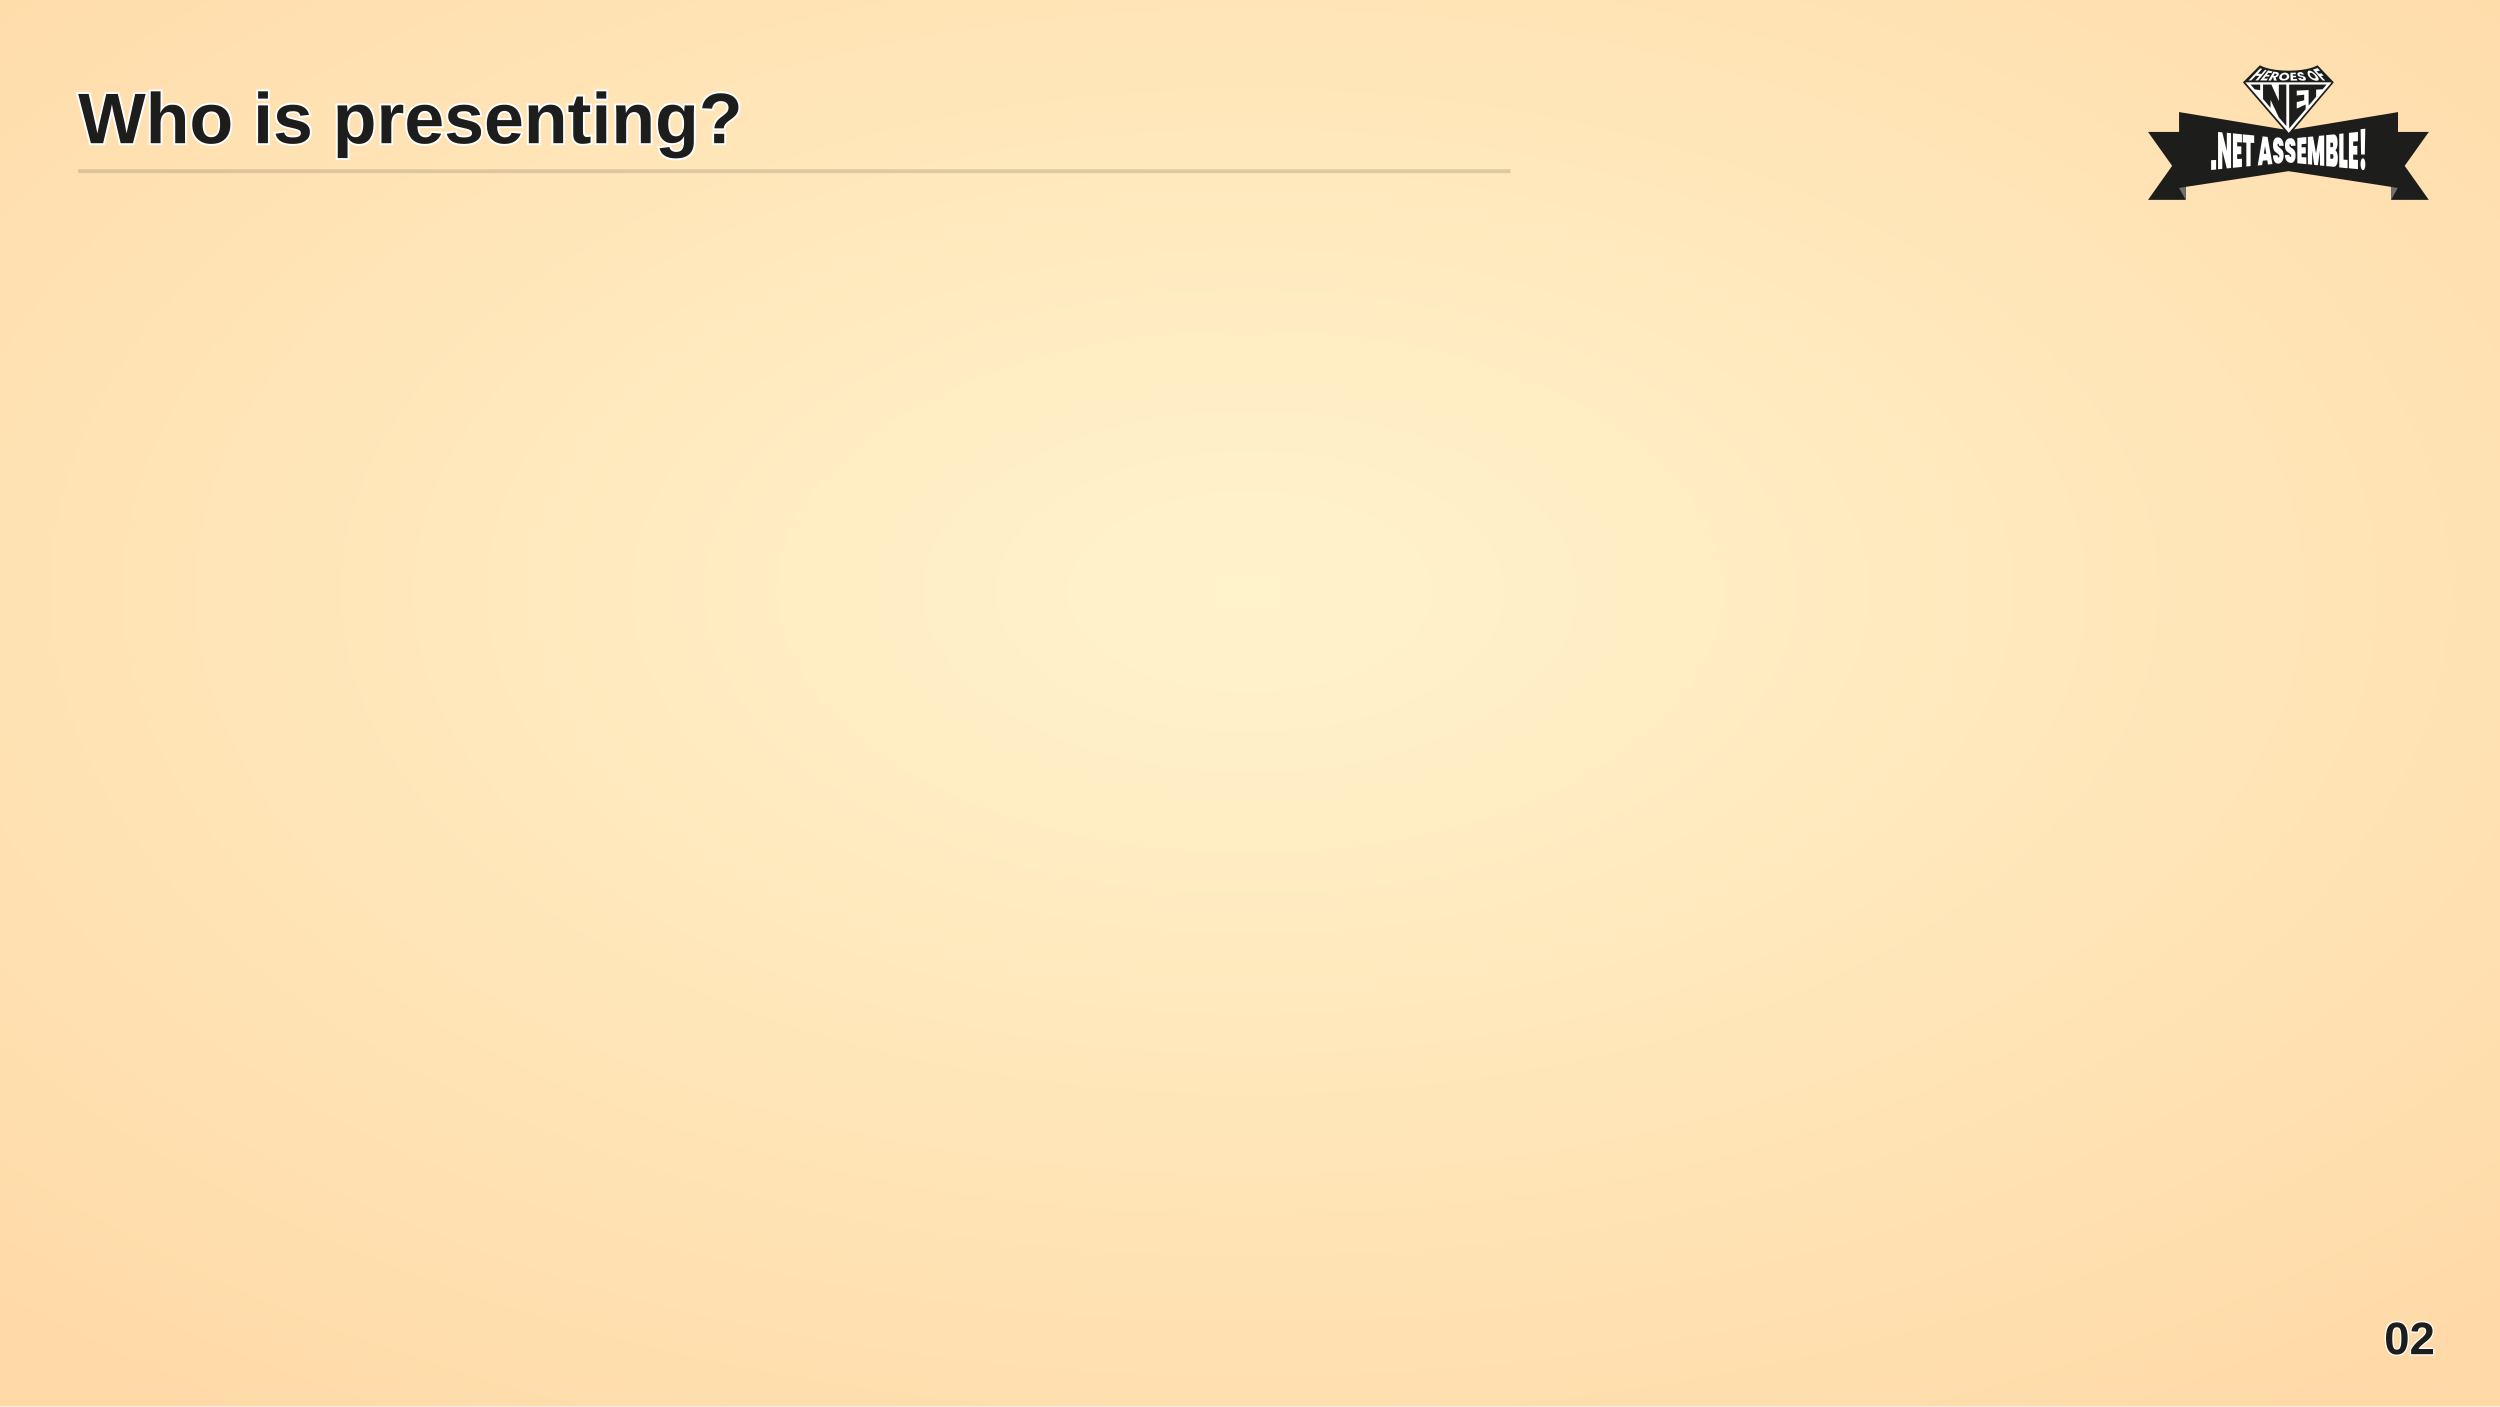
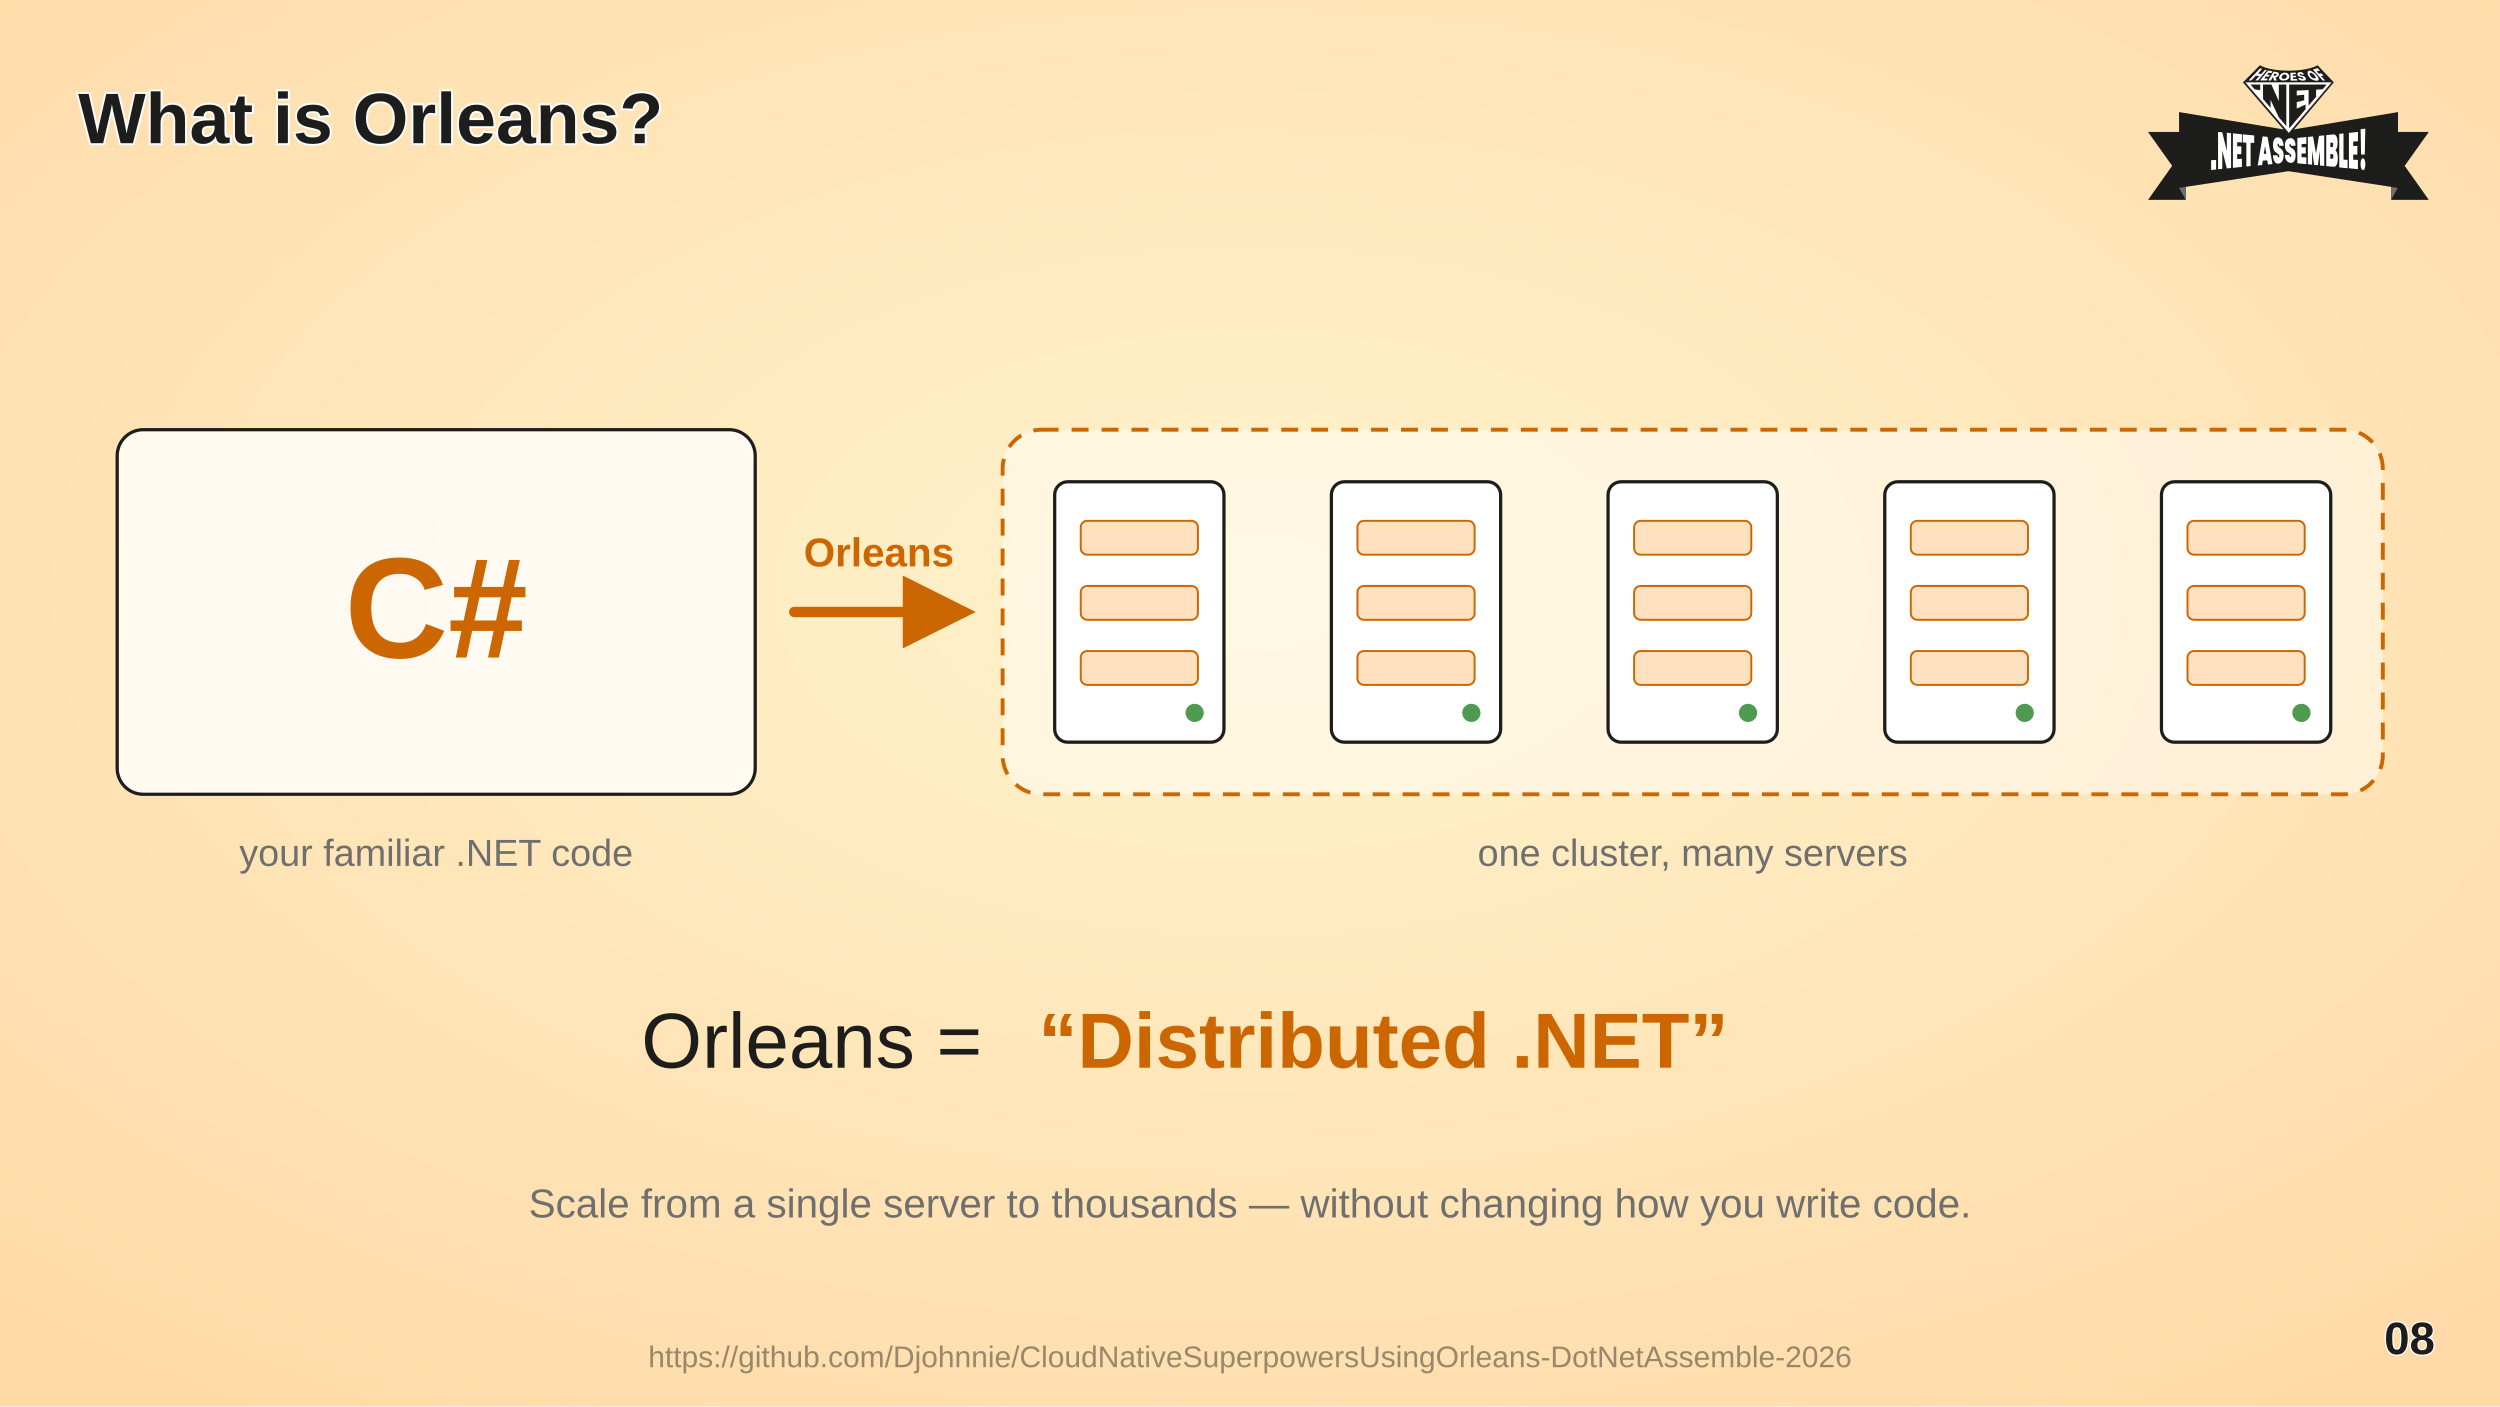
<svg xmlns="http://www.w3.org/2000/svg" version="1.1" width="3840" height="2160" viewBox="0 0 3840 2160">
  <defs>
    <radialGradient id="bgGradient" cx="50%" cy="42%" r="75%" gradientUnits="objectBoundingBox">
      <stop offset="0" style="stop-color:#FFF3CC" />
      <stop offset="1" style="stop-color:#FFD9A6" />
    </radialGradient>
  </defs>
  <rect x="0" y="0" width="3840" height="2160" fill="url(#bgGradient)" />
-   <text x="120" y="220" font-family="Arial, Helvetica, sans-serif" font-size="110" font-weight="bold" fill="#1D1D1B" stroke="#FFFFFF" stroke-width="6" paint-order="stroke">Who is presenting?</text>
-   <rect x="120" y="260" width="2200" height="6" fill="#1D1D1B" opacity="0.15" />
+   <text x="120" y="220" font-family="Arial, Helvetica, sans-serif" font-size="110" font-weight="bold" fill="#1D1D1B" stroke="#FFFFFF" stroke-width="6" paint-order="stroke">What is Orleans?</text>
  <svg x="3290" y="90" width="450" height="228.4" viewBox="0 0 351 178" preserveAspectRatio="xMidYMid meet">
    <style type="text/css">
	.st0{fill:#1D1D1B;}
	.st1{fill:#706F6F;}
	.st2{fill:#FFFFFF;}
</style>
    <polygon class="st0" points="343.7,87.8 306.8,87.8 306.8,64 175.6,85.8 44.5,64 44.5,87.8 7.3,87.8 36.2,128.4 7.3,169.2   52.5,169.2 52.5,153.6 175.6,134.8 298.5,153.6 298.5,169.2 343.7,169.2 314.8,128.4 " />
    <polygon class="st1" points="44.5,154.9 52.5,169.2 52.5,153.6 " />
    <polygon class="st1" points="298.5,169.2 306.5,154.9 298.5,153.6 " />
    <g>
      <path class="st2" d="M106.8,131c-2,0.2-3.1,0.3-5.1,0.5c-1.8-7.2-3.6-14.3-5.4-21.5v22c-2,0.2-3.1,0.3-5.1,0.5V87.8   c2,0.2,3.1,0.3,5.1,0.5c1.8,7.5,3.6,14.9,5.4,22.4V88.8c2,0.2,3.1,0.3,5.1,0.5V131z" />
      <path class="st2" d="M114.1,100.1v4.9c2,0.1,3,0.1,5,0.1v9.3c-2,0-3,0.1-5,0.1v5.7c2.3-0.1,3.4-0.2,5.7-0.3v9.8   c-3.6,0.4-7.2,0.7-10.8,1.1V89.5c3.6,0.4,7.2,0.7,10.8,1.1v9.8C117.6,100.3,116.4,100.2,114.1,100.1" />
      <path class="st2" d="M134.5,92v9c-1.7-0.1-2.6-0.1-4.3-0.2v27.9c-2,0.2-3.1,0.3-5.1,0.5v-28.6c-1.7-0.1-2.6-0.1-4.3-0.2v-9.7   C125.4,91.1,130,91.6,134.5,92" />
      <path class="st2" d="M149,114c-0.5-3.1-1-6.2-1.5-9.4c-0.5,3.1-1,6.3-1.5,9.4C147.2,114,147.8,114,149,114 M150.2,121.8   c-2.2,0.1-3.2,0.2-5.4,0.4c-0.3,2.1-0.5,3.1-0.8,5.3c-2.1,0.2-3.2,0.3-5.3,0.5c1.9-11.6,3.9-23.3,5.9-34.9c2.3,0.2,3.5,0.3,5.9,0.6   c1.9,10.9,3.9,21.7,5.9,32.6c-2.1,0.2-3.2,0.3-5.4,0.5C150.7,124.7,150.5,123.7,150.2,121.8" />
      <path class="st2" d="M159.1,123.6c-1.6-2.1-2-5-2.1-7.7c2.2-0.1,3.2-0.1,5.4-0.2c0.1,1.8,0.5,2.6,1.2,2.6c0.3,0,0.5-0.1,0.7-0.4   c0.2-0.3,0.3-0.6,0.3-1.2c0-0.7-0.2-1.3-0.6-1.7c-0.4-0.4-1.1-0.9-1.9-1.5c-1-0.7-1.9-1.4-2.6-2c-0.7-0.7-1.3-1.7-1.8-3   c-0.5-1.3-0.7-3-0.7-5.1c0-2.1,0.3-3.8,0.8-5.2c0.5-1.4,1.3-2.4,2.2-3.1c0.9-0.6,2-0.9,3.2-0.8c2,0.2,3.6,1.2,4.7,3   c1.3,1.9,1.9,4.9,1.8,7.2c-2.2-0.1-3.3-0.1-5.5-0.2c0-0.9-0.1-1.5-0.3-1.9c-0.2-0.4-0.5-0.6-0.8-0.6c-0.2,0-0.4,0.1-0.5,0.4   c-0.1,0.3-0.2,0.6-0.2,1.1c0,0.7,0.2,1.3,0.6,1.7c0.4,0.5,1.1,1,1.9,1.7c1,0.7,1.9,1.4,2.5,2.1c0.7,0.7,1.2,1.5,1.7,2.7   c0.5,1.1,0.7,2.5,0.7,4.3c0,1.8-0.2,3.4-0.7,4.9c-0.5,1.5-1.2,2.6-2.1,3.5c-0.9,0.9-2,1.4-3.3,1.6   C161.9,125.9,160.3,125.2,159.1,123.6" />
      <path class="st2" d="M173.4,122.4c-1.5-1.8-2.1-4.8-2.1-7c2.2-0.1,3.2-0.2,5.4-0.1c0.1,1.6,0.5,2.5,1.2,2.5c0.3,0,0.5-0.1,0.7-0.3   c0.2-0.2,0.3-0.6,0.3-1.1c0-0.7-0.2-1.2-0.6-1.7c-0.4-0.4-1.1-0.9-1.9-1.5c-1-0.7-1.9-1.3-2.6-1.9c-0.7-0.6-1.3-1.5-1.8-2.7   c-0.5-1.2-0.7-2.8-0.7-4.6c0-1.9,0.3-3.5,0.8-4.8c0.5-1.3,1.3-2.2,2.2-2.8c0.9-0.6,2-1,3.2-1.1c2-0.2,3.6,0.5,4.7,2   c1.4,1.8,1.9,4.8,1.8,7c-2.2,0.1-3.3,0.1-5.5,0.2c0-0.8-0.1-1.4-0.3-1.7c-0.2-0.3-0.5-0.5-0.8-0.5c-0.2,0-0.4,0.1-0.5,0.4   c-0.1,0.3-0.2,0.6-0.2,1.1c0,0.6,0.2,1.2,0.6,1.6c0.4,0.4,1.1,0.9,1.9,1.5c1,0.7,1.9,1.3,2.5,1.9c0.7,0.6,1.2,1.5,1.7,2.7   c0.5,1.2,0.7,2.6,0.7,4.4c0,1.8-0.2,3.5-0.7,4.9c-0.5,1.4-1.2,2.5-2.1,3.2c-0.9,0.7-2,1-3.3,0.9   C176.3,124.6,174.7,123.9,173.4,122.4" />
      <path class="st2" d="M191.3,102.4v3.8c2-0.1,3-0.1,5-0.1v7.6c-2,0-3-0.1-5-0.1v4.4c2.3,0.1,3.4,0.2,5.7,0.3v8.1   c-3.6-0.4-7.2-0.7-10.8-1.1V95c3.6-0.4,7.2-0.7,10.8-1.1v8.1C194.7,102.2,193.6,102.2,191.3,102.4" />
      <path class="st2" d="M218.4,91.9v36.6c-2-0.2-3-0.3-5.1-0.5v-17.8c-0.8,5.8-1.7,11.7-2.5,17.5c-1.7-0.2-2.6-0.3-4.4-0.4   c-0.8-5.7-1.7-11.4-2.5-17.1v16.8c-2-0.2-3.1-0.3-5.1-0.5V93.8c2.5-0.2,3.7-0.4,6.2-0.6c1.2,6.8,2.4,13.7,3.6,20.5   c1.2-7.1,2.3-14.1,3.5-21.2C214.7,92.2,215.9,92.1,218.4,91.9" />
      <path class="st2" d="M229.1,119.2c0.2-0.4,0.3-1.1,0.3-2c0-1.9-0.5-2.8-1.4-2.8c-0.9,0-1.4,0-2.3,0v5.4c0.9,0,1.4,0.1,2.3,0.1   C228.6,119.8,228.9,119.6,229.1,119.2 M225.8,106c0.8,0,1.2,0,2,0c0.5,0,0.8-0.2,1-0.7c0.2-0.4,0.3-1.1,0.3-2   c0-0.9-0.1-1.6-0.3-2.1c-0.2-0.4-0.6-0.7-1-0.6c-0.8,0-1.2,0.1-2,0.1V106z M233.9,113.1c0.5,1.7,0.8,3.8,0.8,6.1   c0,2.7-0.2,5.6-1.4,7.9c-0.9,1.8-2.3,2.6-4,2.4c-2.8-0.3-5.7-0.6-8.5-0.8V91.6c2.8-0.3,5.5-0.5,8.3-0.8c1.7-0.2,3,0.6,3.9,2.2   c1.3,2.3,1.4,5.1,1.4,7.6c0.1,2.3-0.2,4.3-0.7,5.9c-0.5,1.6-1.2,2.6-2,3.2C232.6,110.2,233.3,111.4,233.9,113.1" />
      <path class="st2" d="M241.5,121c2,0.1,2.9,0.2,4.9,0.3v10c-3.3-0.3-6.7-0.7-10-1V90.1c2-0.2,3.1-0.3,5.1-0.5V121z" />
      <path class="st2" d="M253.1,99.3v5.3c2-0.1,3-0.1,5-0.1V115c-2,0-3-0.1-5-0.1v6.1c2.3,0.1,3.4,0.2,5.7,0.3v11.1   c-3.6-0.4-7.2-0.7-10.8-1.1V88.9c3.6-0.4,7.2-0.7,10.8-1.1V99C256.5,99.1,255.4,99.2,253.1,99.3" />
      <path class="st2" d="M267.6,83.9c-0.2,10.3-0.4,20.6-0.6,31c-1.7,0-2.6-0.1-4.4-0.1c-0.2-10.1-0.4-20.2-0.6-30.3   C264.3,84.3,265.4,84.2,267.6,83.9 M262.7,131.3c-0.5-1.4-0.8-3-0.8-5c0-2,0.3-3.7,0.8-5s1.2-2,2.1-1.9c0.9,0,1.6,0.7,2.1,2.1   c0.5,1.4,0.8,3.1,0.8,5.2c0,2.1-0.3,3.7-0.8,5c-0.5,1.3-1.2,1.9-2.1,1.8C263.9,133.4,263.2,132.7,262.7,131.3" />
    </g>
    <polygon class="st2" points="82.9,121.6 88.9,121.4 88.9,132.8 82.9,133.4 " />
    <g>
      <path class="st2" d="M228.5,28.4l-52.6,62.1l-53.5-62.1l19.1-19.3c0,0,10.1,6.3,34.4,6.3c24.3,0,34.4-6.3,34.4-6.3L228.5,28.4z" />
      <path class="st0" d="M176,92.1L121,28.4l20.4-20.5l0.7,0.4c0.1,0.1,10.2,6.1,33.8,6.1s33.7-6,33.8-6.1l0.7-0.4l0.6,0.6l18.9,19.9   L176,92.1z M123.9,28.5l52.1,60.4l51.2-60.4l-17-18c-1.1,0.6-3.6,1.7-7.6,2.8c-5.1,1.4-13.9,3.2-26.6,3.2c-7,0-17.3-0.6-26.6-3.2   c-4-1.1-6.5-2.3-7.6-2.8L123.9,28.5z" />
      <path class="st0" d="M122.4,28.4h106.1L210.3,9.2c0,0-9.2,6.1-34.4,6.1c-25.2,0-34.4-6.1-34.4-6.1L122.4,28.4z" />
      <path class="st2" d="M149.6,13.7c-3.4,4.2-7,8.2-10.5,12.4c-1.3,0-1.9,0-3.2,0c1.6-1.8,3.2-3.6,4.8-5.3c-1.7-0.2-2.6-0.2-4.3-0.4   c-1.8,1.9-3.6,3.8-5.4,5.7c-1.3,0-1.9,0-3.2,0c4.6-4.8,9.3-9.6,13.8-14.5c1,0.3,1.4,0.4,2.4,0.7c-1.6,1.8-3.3,3.7-5,5.5   c1.6,0.3,2.4,0.4,4,0.6c1.5-1.7,3-3.4,4.5-5.1C148.3,13.4,148.7,13.5,149.6,13.7" />
      <path class="st2" d="M151.5,16.9c-0.7,0.9-1,1.4-1.7,2.3c1.3,0.2,2,0.2,3.4,0.4c-0.5,0.8-0.8,1.2-1.3,2c-1.5-0.1-2.2-0.1-3.6-0.3   c-0.8,1-1.1,1.5-1.9,2.5c1.8,0.1,2.7,0.1,4.5,0.1c-0.5,0.9-0.8,1.3-1.4,2.2c-2.7,0-5.3,0-8,0c3.2-4,6.5-7.9,9.7-12   c2.1,0.5,3.1,0.7,5.2,1.1c-0.5,0.9-0.8,1.3-1.3,2.2C153.6,17.2,152.9,17.1,151.5,16.9" />
      <path class="st2" d="M157.5,20.5c0.7,0,1,0.1,1.7,0.1c0.5,0,0.9-0.1,1.3-0.3c0.3-0.2,0.6-0.5,0.8-0.9c0.2-0.4,0.2-0.7,0-0.9   c-0.1-0.2-0.4-0.4-0.9-0.4c-0.6-0.1-0.9-0.1-1.5-0.2C158.3,19,158,19.5,157.5,20.5 M158.1,26.2c-0.4-1.6-0.6-2.4-0.8-3.9   c-0.3,0-0.4,0-0.7,0c-0.8,1.5-1.2,2.3-2,3.9c-1.3,0-1.9,0-3.2,0c2.1-3.6,4.2-7.1,6.2-10.7c1.4,0.2,2.2,0.4,3.7,0.5   c0.7,0.1,1.3,0.3,1.8,0.7c0.4,0.3,0.7,0.8,0.9,1.3c0.1,0.5,0.1,1-0.1,1.6c-0.2,0.6-0.6,1.2-1.3,1.7c-0.6,0.5-1.4,0.8-2.4,1   c0.4,1.6,0.7,2.4,1.4,4C160.2,26.2,159.5,26.2,158.1,26.2" />
      <path class="st2" d="M172.5,23.5c0.6-0.5,1-1.1,1.1-1.9c0.1-0.8-0.1-1.4-0.6-1.9c-0.5-0.5-1.1-0.8-2-0.8c-0.9,0-1.6,0.2-2.2,0.7   c-0.6,0.5-1.1,1.1-1.3,1.9c-0.2,0.8-0.1,1.5,0.4,2c0.5,0.5,1.2,0.8,2.2,0.8C171.1,24.2,171.9,23.9,172.5,23.5 M166.5,25.7   c-0.9-0.4-1.5-1-1.9-1.8c-0.3-0.8-0.3-1.6,0-2.5c0.3-0.9,0.8-1.7,1.6-2.5s1.5-1.3,2.5-1.7c0.9-0.4,1.8-0.6,2.8-0.5   c1,0,1.8,0.3,2.6,0.7c0.8,0.4,1.4,1,1.8,1.7s0.7,1.5,0.7,2.4c0,0.9-0.3,1.7-0.9,2.4c-0.6,0.7-1.4,1.3-2.5,1.7   c-1,0.4-2.2,0.6-3.4,0.6C168.5,26.3,167.4,26.1,166.5,25.7" />
      <path class="st2" d="M180.6,18.7c0.1,0.8,0.1,1.1,0.2,1.9c1.5,0,2.2,0,3.7-0.1c0.1,0.7,0.2,1.1,0.3,1.8c-1.5,0-2.3,0-3.9,0.1   c0.1,0.8,0.1,1.2,0.2,2c1.8,0,2.8,0,4.6,0c0.2,0.8,0.2,1.1,0.4,1.9c-2.7,0-5.3,0-8,0c-0.1-3.1-0.1-6.2-0.2-9.4   c2.5,0,3.7-0.1,6.2-0.2c0.2,0.8,0.2,1.2,0.4,1.9C183,18.6,182.2,18.7,180.6,18.7" />
      <path class="st2" d="M190.3,26c-0.8-0.2-1.5-0.6-2.1-1.1c-0.6-0.5-0.9-1-1.1-1.6c1.3,0,1.9,0,3.2-0.1c0.2,0.4,0.4,0.6,0.7,0.8   c0.3,0.2,0.7,0.3,1.2,0.3c0.5,0,0.8-0.1,1-0.3c0.2-0.2,0.2-0.4,0.1-0.7c-0.1-0.2-0.3-0.4-0.5-0.6c-0.3-0.2-0.6-0.3-0.9-0.4   c-0.3-0.1-0.8-0.2-1.3-0.3c-0.8-0.2-1.5-0.3-2-0.5c-0.5-0.2-1-0.4-1.4-0.8c-0.4-0.4-0.7-0.8-0.9-1.4c-0.2-0.9,0-1.6,0.5-2.2   c0.6-0.6,1.4-0.9,2.5-1c1.1-0.1,2.1,0.1,2.9,0.6c0.9,0.5,1.5,1.2,2,2.2c-1,0.1-1.6,0.1-2.7,0.2c-0.1-0.3-0.4-0.6-0.7-0.7   c-0.3-0.2-0.6-0.2-1-0.2c-0.3,0-0.5,0.1-0.7,0.3c-0.1,0.2-0.2,0.4-0.1,0.7c0.1,0.3,0.3,0.6,0.7,0.7c0.4,0.2,1,0.3,1.8,0.5   c0.8,0.2,1.5,0.4,2,0.5c0.5,0.2,1,0.5,1.5,0.8c0.5,0.4,0.9,0.9,1.2,1.5c0.3,0.6,0.3,1.1,0.2,1.6c-0.1,0.5-0.5,0.9-1.1,1.2   c-0.6,0.3-1.4,0.4-2.4,0.4C192,26.4,191.1,26.2,190.3,26" />
      <path class="st2" d="M208.2,22.7c0-0.7-0.5-1.5-1.3-2.6c-0.9-1.1-1.8-1.9-2.7-2.5c-0.9-0.6-1.7-0.8-2.3-0.7c-0.7,0.1-1,0.5-1,1.2   c0,0.7,0.3,1.5,0.9,2.5c0.7,1,1.4,1.8,2.3,2.3c0.9,0.6,1.8,0.9,2.7,0.8C207.8,23.7,208.2,23.4,208.2,22.7 M205.3,25.6   c-1.3-0.5-2.4-1.2-3.4-2c-1-0.8-1.8-1.8-2.4-2.8c-0.6-1.1-0.9-2-1-2.9c-0.1-0.9,0-1.7,0.2-2.3c0.3-0.6,0.7-1.1,1.4-1.2   c0.7-0.2,1.5-0.1,2.5,0.3s2.1,1.1,3.3,2c1.2,0.9,2.4,2,3.5,3.3s1.8,2.4,2.2,3.4c0.4,1,0.3,1.8-0.1,2.3c-0.5,0.5-1.3,0.8-2.4,0.8   C207.8,26.4,206.6,26.1,205.3,25.6" />
      <path class="st2" d="M210.6,11.3c1.1,1.2,1.6,1.8,2.7,3c-1.7,0.4-2.5,0.6-4,0.9c1.1,1.2,1.6,1.8,2.6,2.9c1.2-0.2,1.8-0.3,3.2-0.5   c1,1.1,1.6,1.7,2.6,2.8c-1.4,0.1-2.1,0.2-3.4,0.3c1.7,1.8,3.5,3.7,5.3,5.5c-1.2,0-1.8,0-3,0c-4-4.3-7.9-8.7-11.7-13.2   C206.9,12.5,208,12.1,210.6,11.3" />
    </g>
    <polygon class="st0" points="173,80.8 164,70.3 154.1,49.3 154.1,58.9 145.1,48.3 145.1,31 155.1,31 164,50.9 164,31 173,31 " />
    <polygon class="st0" points="199.7,37.6 199.7,56.3 208.7,45.7 208.7,37.1 216.5,36.7 221.3,31 195.7,31 195,31 176.4,31   176.4,83.6 196.1,60.6 196.1,54.9 185.5,59.8 185.5,52 194.4,49.9 194.4,43.2 185.5,44.1 185.5,38.3 " />
    <polygon class="st0" points="135.1,36.8 141.7,37.8 141.7,31 130.1,31 " />
  </svg>
-   <text x="3740" y="2080" font-family="Arial, Helvetica, sans-serif" font-size="70" font-weight="bold" fill="#1D1D1B" stroke="#FFFFFF" stroke-width="4" paint-order="stroke" text-anchor="end">02</text>
+   <defs>
+     <marker id="arrowInk" viewBox="0 0 12 12" refX="10" refY="6" markerWidth="7" markerHeight="7" orient="auto-start-reverse">
+       <path d="M 0 0 L 12 6 L 0 12 z" fill="#1D1D1B" />
+     </marker>
+     <marker id="arrowOrange" viewBox="0 0 12 12" refX="10" refY="6" markerWidth="7" markerHeight="7" orient="auto-start-reverse">
+       <path d="M 0 0 L 12 6 L 0 12 z" fill="#CC6600" />
+     </marker>
+   </defs>
+   <rect x="180" y="660" width="980" height="560" rx="40" ry="40" fill="#FFFFFF" fill-opacity="0.80" stroke="#1D1D1B" stroke-width="5" />
+   <text x="670" y="1010" font-family="Arial, Helvetica, sans-serif" font-size="220" font-weight="bold" fill="#CC6600" text-anchor="middle">C#</text>
+   <text x="670" y="1330" font-family="Arial, Helvetica, sans-serif" font-size="58" font-weight="normal" fill="#706F6F" text-anchor="middle">your familiar .NET code</text>
+   <line x1="1220" y1="940" x2="1480" y2="940" stroke="#CC6600" stroke-width="16" stroke-linecap="round" marker-end="url(#arrowOrange)" />
+   <text x="1350" y="870" font-family="Arial, Helvetica, sans-serif" font-size="62" font-weight="bold" fill="#CC6600" text-anchor="middle">Orleans</text>
+   <rect x="1540" y="660" width="2120" height="560" rx="60" ry="60" fill="#FFFFFF" fill-opacity="0.45" stroke="#CC6600" stroke-width="6" stroke-dasharray="26 20" />
+   <rect x="1620" y="740" width="260" height="400" rx="20" ry="20" fill="#FFFFFF" stroke="#1D1D1B" stroke-width="5" />
+   <rect x="1660" y="800" width="180" height="52" rx="10" ry="10" fill="#FFE0BF" stroke="#CC6600" stroke-width="3" />
+   <rect x="1660" y="900" width="180" height="52" rx="10" ry="10" fill="#FFE0BF" stroke="#CC6600" stroke-width="3" />
+   <rect x="1660" y="1000" width="180" height="52" rx="10" ry="10" fill="#FFE0BF" stroke="#CC6600" stroke-width="3" />
+   <circle cx="1835" cy="1095" r="14" fill="#4E9A51" />
+   <rect x="2045" y="740" width="260" height="400" rx="20" ry="20" fill="#FFFFFF" stroke="#1D1D1B" stroke-width="5" />
+   <rect x="2085" y="800" width="180" height="52" rx="10" ry="10" fill="#FFE0BF" stroke="#CC6600" stroke-width="3" />
+   <rect x="2085" y="900" width="180" height="52" rx="10" ry="10" fill="#FFE0BF" stroke="#CC6600" stroke-width="3" />
+   <rect x="2085" y="1000" width="180" height="52" rx="10" ry="10" fill="#FFE0BF" stroke="#CC6600" stroke-width="3" />
+   <circle cx="2260" cy="1095" r="14" fill="#4E9A51" />
+   <rect x="2470" y="740" width="260" height="400" rx="20" ry="20" fill="#FFFFFF" stroke="#1D1D1B" stroke-width="5" />
+   <rect x="2510" y="800" width="180" height="52" rx="10" ry="10" fill="#FFE0BF" stroke="#CC6600" stroke-width="3" />
+   <rect x="2510" y="900" width="180" height="52" rx="10" ry="10" fill="#FFE0BF" stroke="#CC6600" stroke-width="3" />
+   <rect x="2510" y="1000" width="180" height="52" rx="10" ry="10" fill="#FFE0BF" stroke="#CC6600" stroke-width="3" />
+   <circle cx="2685" cy="1095" r="14" fill="#4E9A51" />
+   <rect x="2895" y="740" width="260" height="400" rx="20" ry="20" fill="#FFFFFF" stroke="#1D1D1B" stroke-width="5" />
+   <rect x="2935" y="800" width="180" height="52" rx="10" ry="10" fill="#FFE0BF" stroke="#CC6600" stroke-width="3" />
+   <rect x="2935" y="900" width="180" height="52" rx="10" ry="10" fill="#FFE0BF" stroke="#CC6600" stroke-width="3" />
+   <rect x="2935" y="1000" width="180" height="52" rx="10" ry="10" fill="#FFE0BF" stroke="#CC6600" stroke-width="3" />
+   <circle cx="3110" cy="1095" r="14" fill="#4E9A51" />
+   <rect x="3320" y="740" width="260" height="400" rx="20" ry="20" fill="#FFFFFF" stroke="#1D1D1B" stroke-width="5" />
+   <rect x="3360" y="800" width="180" height="52" rx="10" ry="10" fill="#FFE0BF" stroke="#CC6600" stroke-width="3" />
+   <rect x="3360" y="900" width="180" height="52" rx="10" ry="10" fill="#FFE0BF" stroke="#CC6600" stroke-width="3" />
+   <rect x="3360" y="1000" width="180" height="52" rx="10" ry="10" fill="#FFE0BF" stroke="#CC6600" stroke-width="3" />
+   <circle cx="3535" cy="1095" r="14" fill="#4E9A51" />
+   <text x="2600" y="1330" font-family="Arial, Helvetica, sans-serif" font-size="58" font-weight="normal" fill="#706F6F" text-anchor="middle">one cluster, many servers</text>
+   <text x="985" y="1640" font-family="Arial, Helvetica, sans-serif" font-size="120" font-weight="normal" fill="#1D1D1B" text-anchor="start">Orleans = </text>
+   <text x="1595" y="1640" font-family="Arial, Helvetica, sans-serif" font-size="120" font-weight="bold" fill="#CC6600" text-anchor="start">“Distributed .NET”</text>
+   <text x="1920" y="1870" font-family="Arial, Helvetica, sans-serif" font-size="62" font-weight="normal" fill="#706F6F" text-anchor="middle">Scale from a single server to thousands — without changing how you write code.</text>
+   <text x="1920" y="2100" font-family="Arial, Helvetica, sans-serif" font-size="46" font-weight="normal" fill="#1D1D1B" fill-opacity="0.45" text-anchor="middle">https://github.com/Djohnnie/CloudNativeSuperpowersUsingOrleans-DotNetAssemble-2026</text>
+   <text x="3740" y="2080" font-family="Arial, Helvetica, sans-serif" font-size="70" font-weight="bold" fill="#1D1D1B" stroke="#FFFFFF" stroke-width="4" paint-order="stroke" text-anchor="end">08</text>
</svg>
